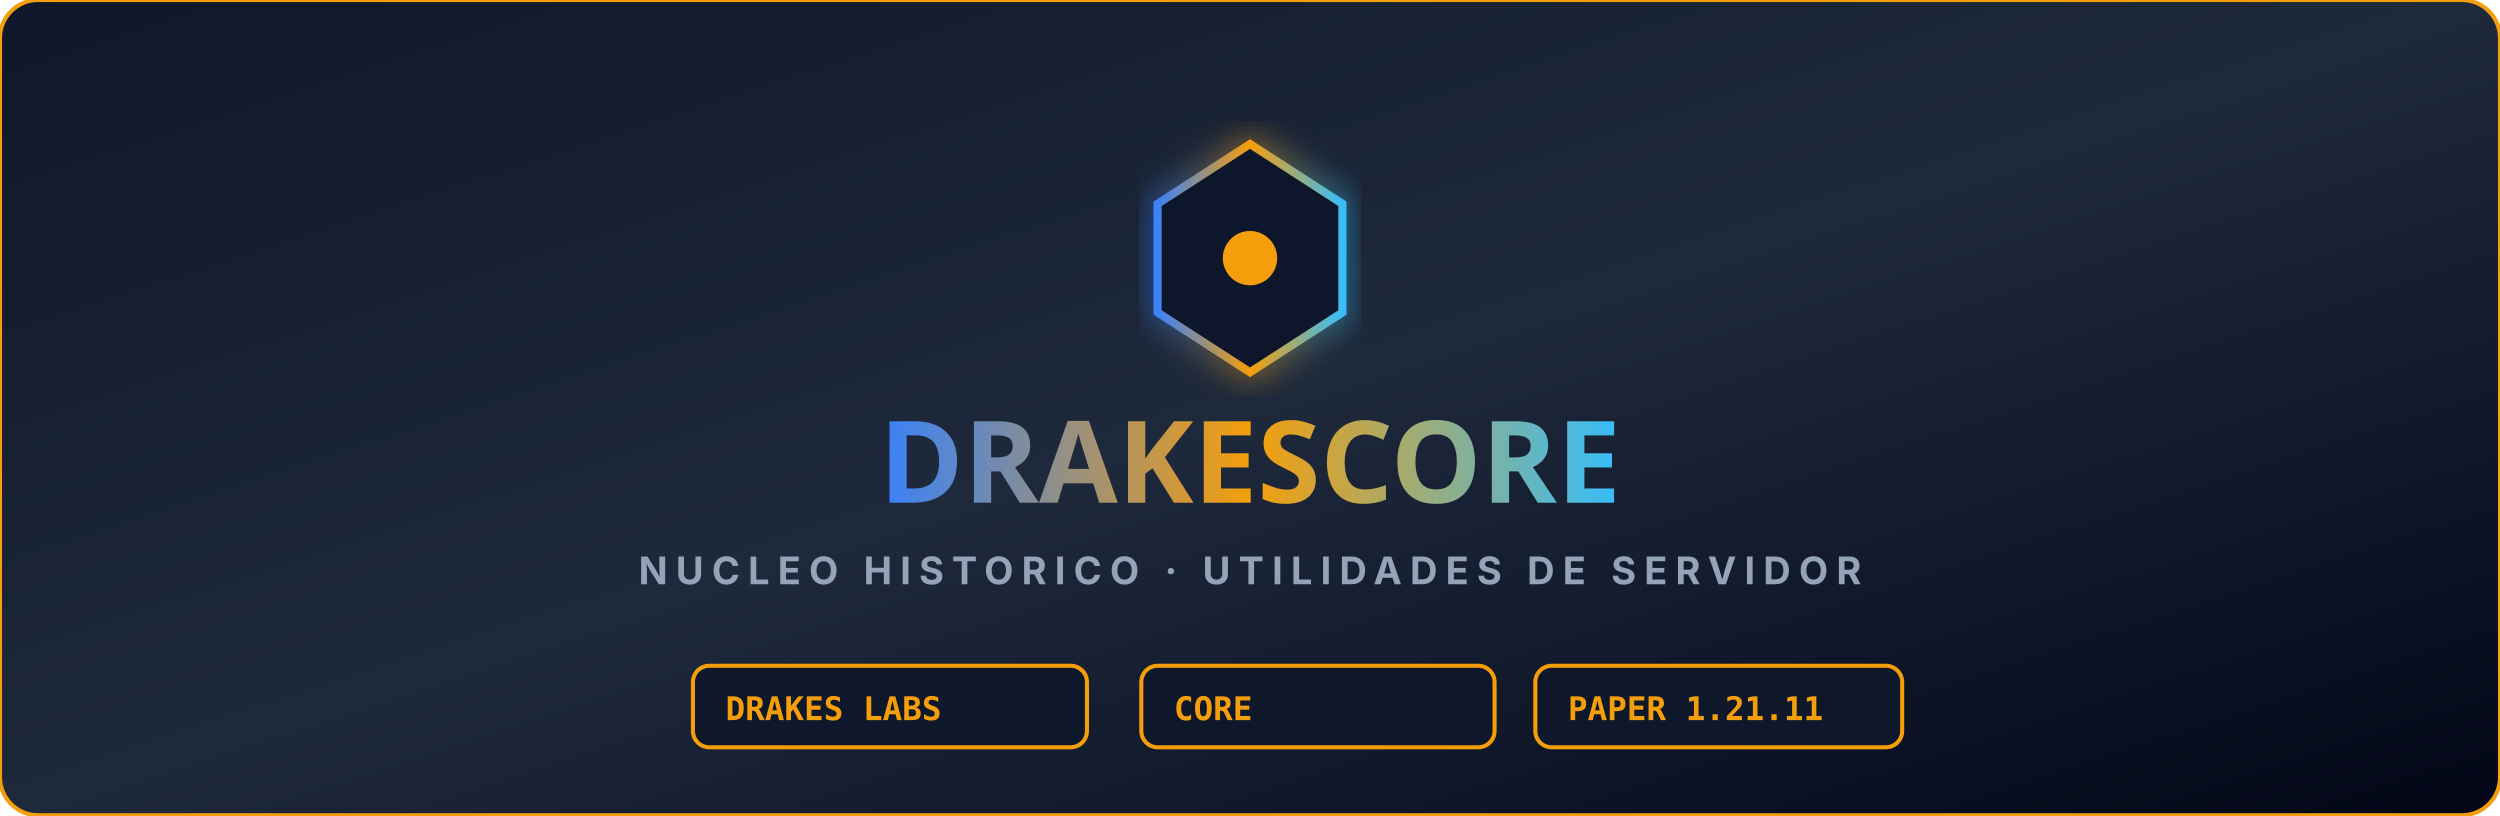
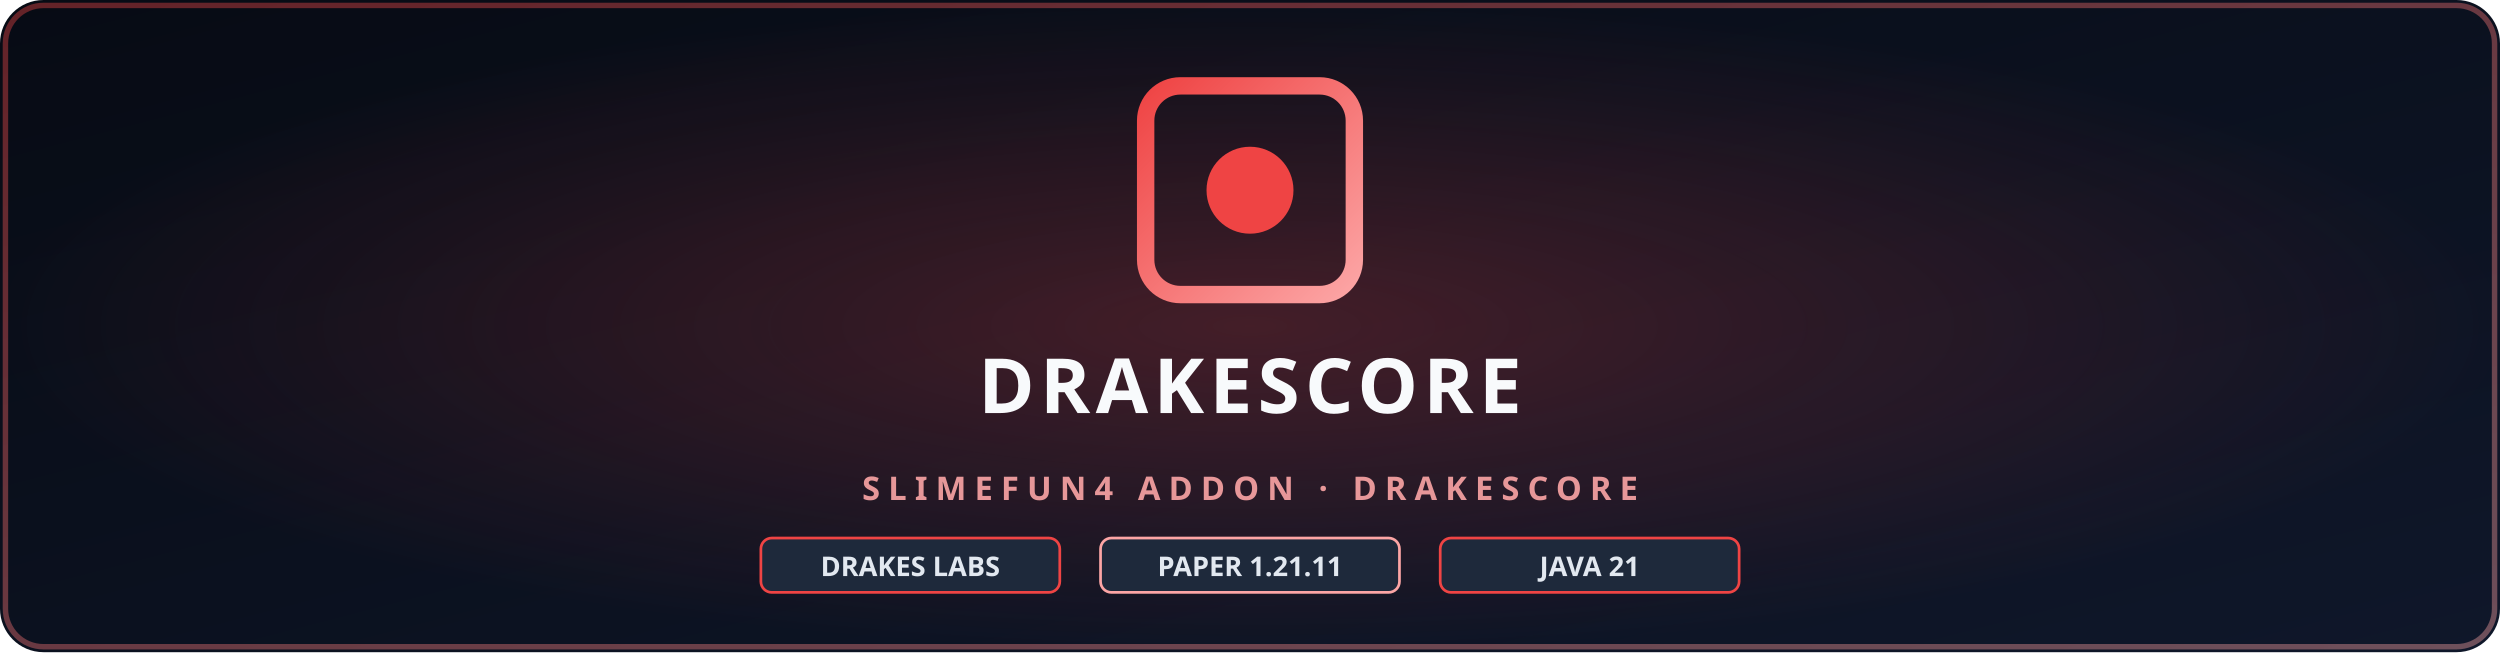
- <svg xmlns="http://www.w3.org/2000/svg" viewBox="0 0 920 300" width="920" height="300">
+ <svg xmlns="http://www.w3.org/2000/svg" viewBox="0 0 920 240" width="920" height="240" role="img" aria-label="DrakesCore Banner">
  <defs>
-     <linearGradient id="bgG" x1="0%" y1="0%" x2="100%" y2="100%">
-       <stop offset="0%" stop-color="#0F172A" />
-       <stop offset="50%" stop-color="#1E293B" />
-       <stop offset="100%" stop-color="#020617" />
+     <linearGradient id="bFondo" x1="0" y1="0" x2="1" y2="1">
+       <stop offset="0%" stop-color="#070B14" />
+       <stop offset="100%" stop-color="#0F172A" />
    </linearGradient>
-     <linearGradient id="colorG" x1="0%" y1="0%" x2="100%" y2="0%">
-       <stop offset="0%" stop-color="#3B82F6" />
-       <stop offset="50%" stop-color="#F59E0B" />
-       <stop offset="100%" stop-color="#38BDF8" />
+     <linearGradient id="acG" x1="0" y1="0" x2="1" y2="1">
+       <stop offset="0%" stop-color="#EF4444" />
+       <stop offset="100%" stop-color="#FCA5A5" />
    </linearGradient>
-     <filter id="glowF">
-       <feGaussianBlur stdDeviation="6" result="blur" />
-       <feMerge>
-         <feMergeNode in="blur" />
-         <feMergeNode in="SourceGraphic" />
-       </feMerge>
-     </filter>
+     <radialGradient id="bHalo" cx="50%" cy="50%" r="50%">
+       <stop offset="0%" stop-color="#EF4444" stop-opacity="0.25" />
+       <stop offset="100%" stop-color="#EF4444" stop-opacity="0" />
+     </radialGradient>
  </defs>
-   <style>
-     @keyframes pulseA {
-       0%, 100% { opacity: 0.85; filter: drop-shadow(0 0 15px #F59E0Bb3); }
-       50% { opacity: 1; filter: drop-shadow(0 0 30px #38BDF8); }
-     }
-     @keyframes driftA {
-       0%, 100% { transform: translateY(0px); }
-       50% { transform: translateY(-6px); }
-     }
-     .bg-a { fill: url(#bgG); }
-     .title-a { font-family: 'Outfit', 'Segoe UI', sans-serif; font-weight: 900; font-size: 42px; fill: url(#colorG); animation: pulseA 3.5s infinite ease-in-out; }
-     .sub-a { font-family: 'Inter', 'Segoe UI', sans-serif; font-weight: 700; font-size: 14px; fill: #94A3B8; letter-spacing: 3px; }
-     .badge-a { fill: #0F172A; stroke: #F59E0B; stroke-width: 1.5; rx: 6px; }
-     .btext-a { font-family: 'JetBrains Mono', monospace; font-size: 12px; font-weight: 700; fill: #F59E0B; }
-     .mark-a { animation: driftA 4s infinite ease-in-out; transform-origin: center; }
-   </style>
-   <rect class="bg-a" width="920" height="300" rx="14" stroke="#F59E0B" stroke-width="1.5" />
-   <g class="mark-a" transform="translate(460, 95)">
-     <polygon points="0,-42 34,-20 34,20 0,42 -34,20 -34,-20" fill="#0F172A" stroke="url(#colorG)" stroke-width="3" filter="url(#glowF)" />
-     <circle cx="0" cy="0" r="10" fill="#F59E0B" />
+   <rect width="920" height="240" rx="16" fill="url(#bFondo)" />
+   <rect width="920" height="240" rx="16" fill="url(#bHalo)" />
+   <rect x="2" y="2" width="916" height="236" rx="14" fill="none" stroke="url(#acG)" stroke-width="2" opacity="0.4" />
+   <g transform="translate(460,70) scale(1.6)">
+     <rect x="-24" y="-24" width="48" height="48" rx="8" fill="none" stroke="url(#acG)" stroke-width="4" />
+     <circle cx="0" cy="0" r="10" fill="#EF4444" />
  </g>
-   <text x="460" y="185" text-anchor="middle" class="title-a">DRAKESCORE</text>
-   <text x="460" y="215" text-anchor="middle" class="sub-a">NUCLEO HISTORICO · UTILIDADES DE SERVIDOR</text>
-   <g transform="translate(255, 245)">
-     <rect x="0" y="0" width="145" height="30" class="badge-a" />
-     <text x="12" y="20" class="btext-a">DRAKES LABS</text>
-     <rect x="165" y="0" width="130" height="30" class="badge-a" stroke="#38BDF8" />
-     <text x="177" y="20" class="btext-a" fill="#38BDF8">CORE</text>
-     <rect x="310" y="0" width="135" height="30" class="badge-a" stroke="#94A3B8" />
-     <text x="322" y="20" class="btext-a" fill="#94A3B8">PAPER 1.21.11</text>
+   <text x="460" y="152" text-anchor="middle" font-family="'Segoe UI', system-ui, -apple-system, sans-serif" font-weight="900" font-size="28" fill="#F8FAFC" letter-spacing="2">
+     DRAKESCORE
+   </text>
+   <text x="460" y="184" text-anchor="middle" font-family="'Segoe UI', system-ui, -apple-system, sans-serif" font-weight="700" font-size="12" fill="#FCA5A5" letter-spacing="3" opacity="0.9">
+     SLIMEFUN4 ADDON · DRAKESCORE
+   </text>
+   <g transform="translate(460, 210)">
+     <rect x="-180" y="-12" width="110" height="20" rx="4" fill="#1E293B" stroke="#EF4444" stroke-width="1" />
+     <text x="-125" y="2" text-anchor="middle" font-family="sans-serif" font-size="10" font-weight="700" fill="#E2E8F0">DRAKES LABS</text>
+     <rect x="-55" y="-12" width="110" height="20" rx="4" fill="#1E293B" stroke="#FCA5A5" stroke-width="1" />
+     <text x="0" y="2" text-anchor="middle" font-family="sans-serif" font-size="10" font-weight="700" fill="#E2E8F0">PAPER 1.21.11</text>
+     <rect x="70" y="-12" width="110" height="20" rx="4" fill="#1E293B" stroke="#EF4444" stroke-width="1" />
+     <text x="125" y="2" text-anchor="middle" font-family="sans-serif" font-size="10" font-weight="700" fill="#E2E8F0">JAVA 21</text>
  </g>
</svg>
